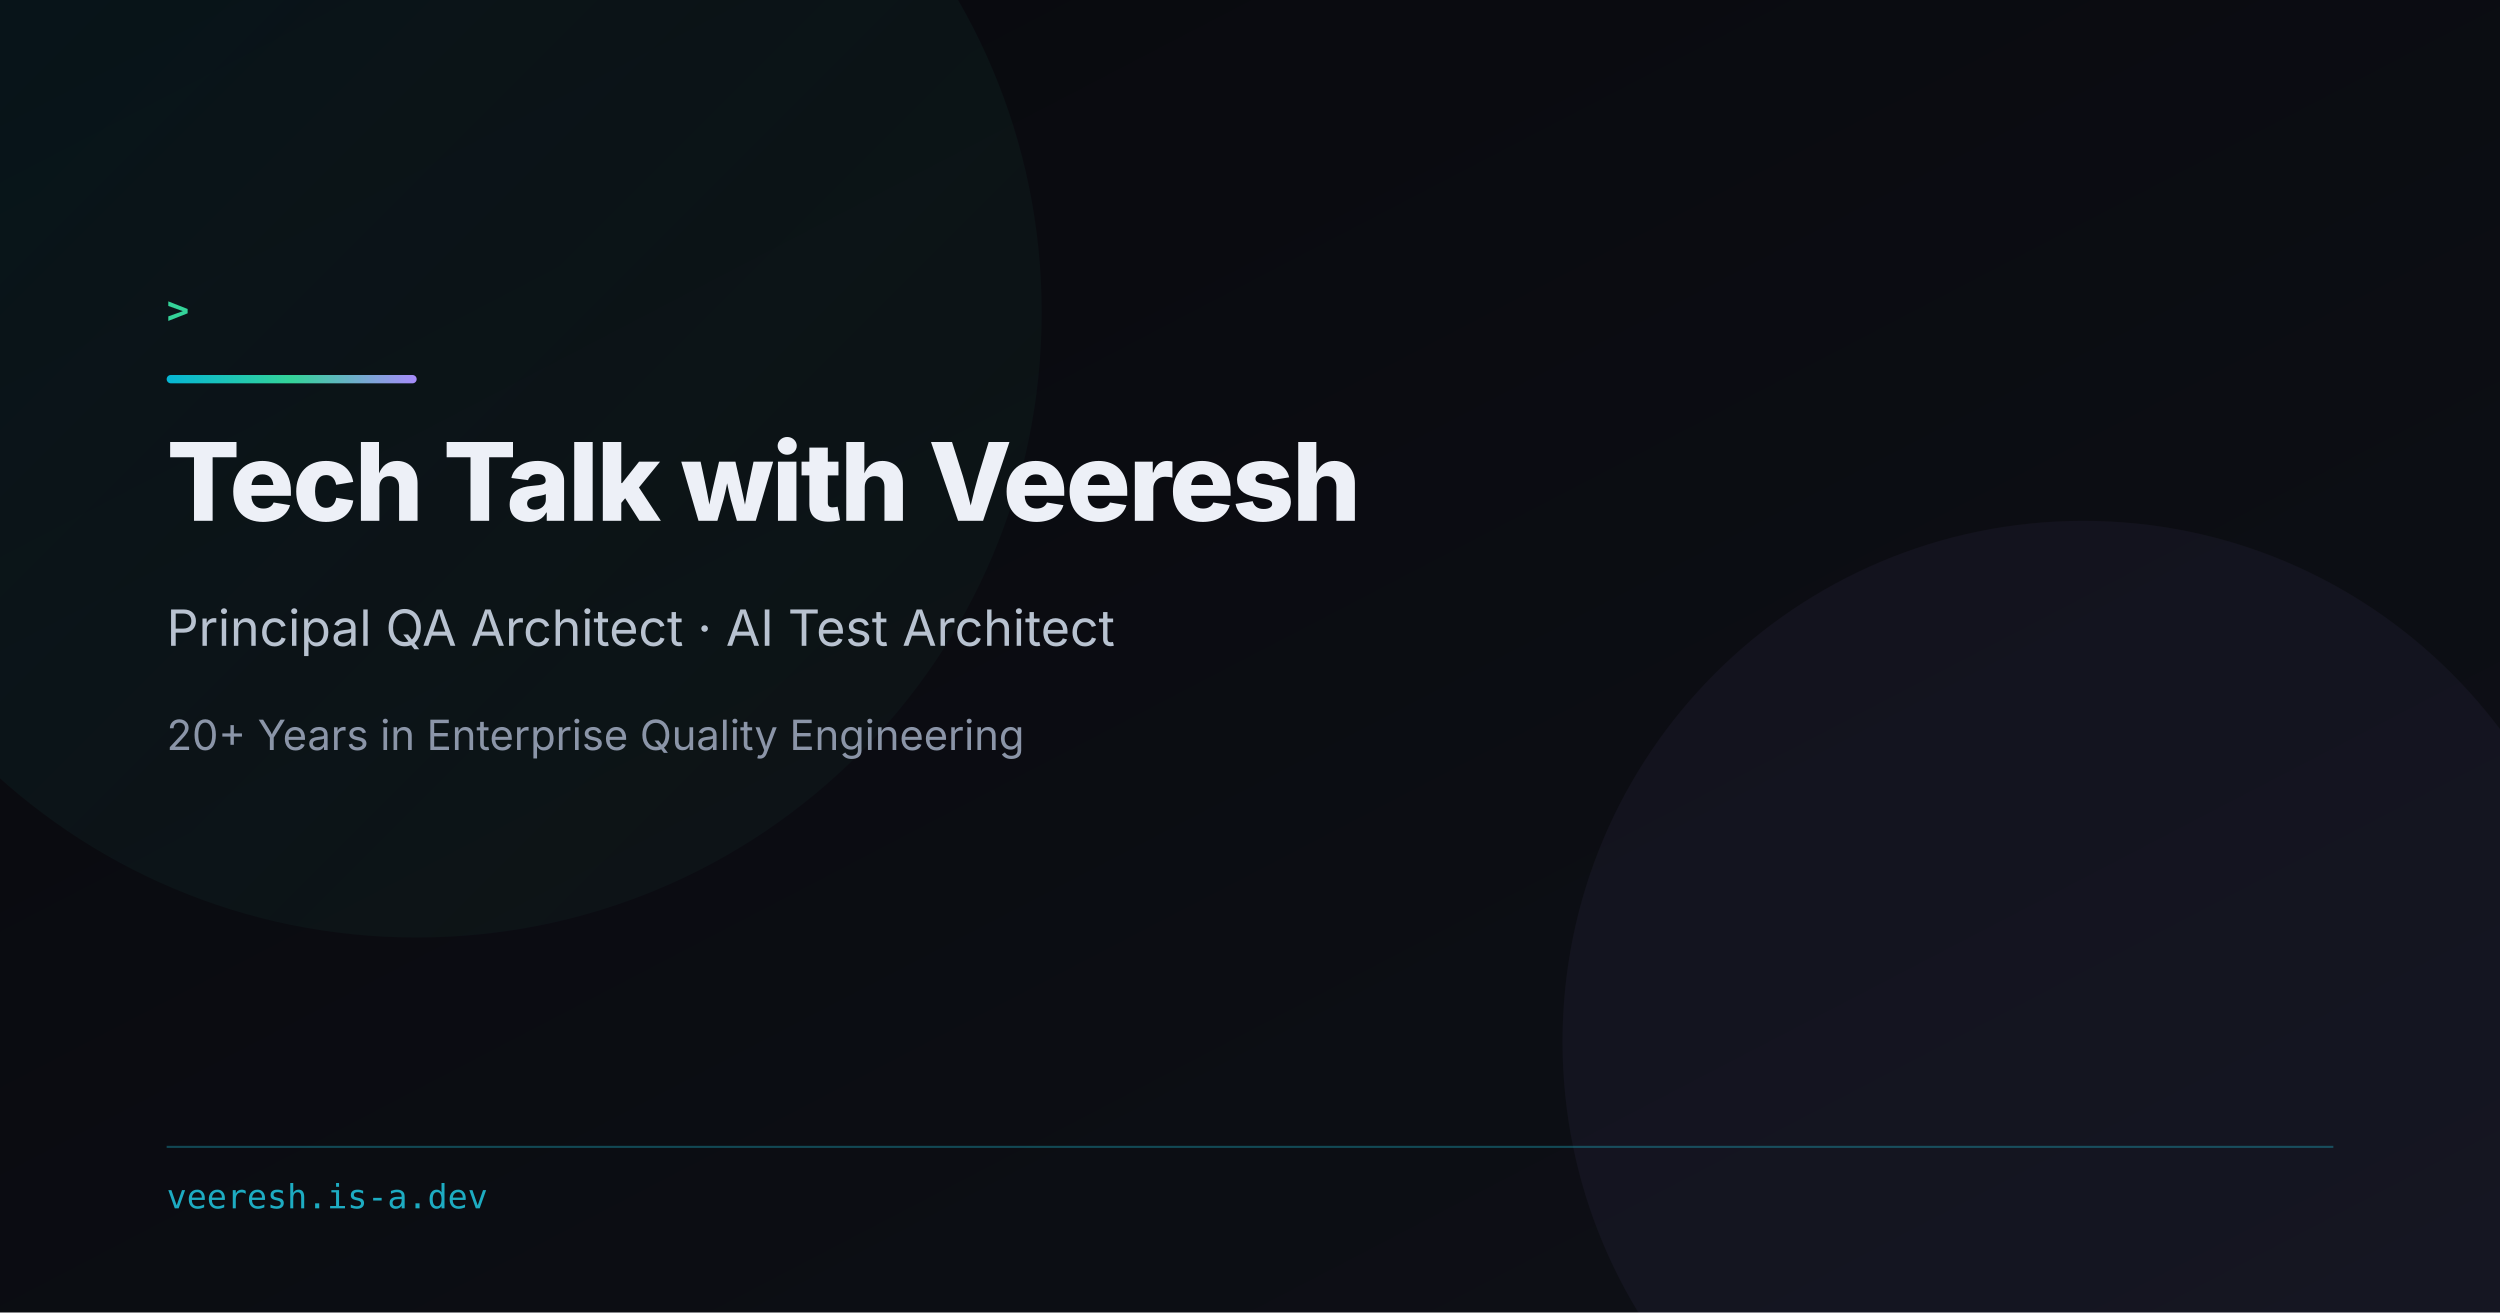
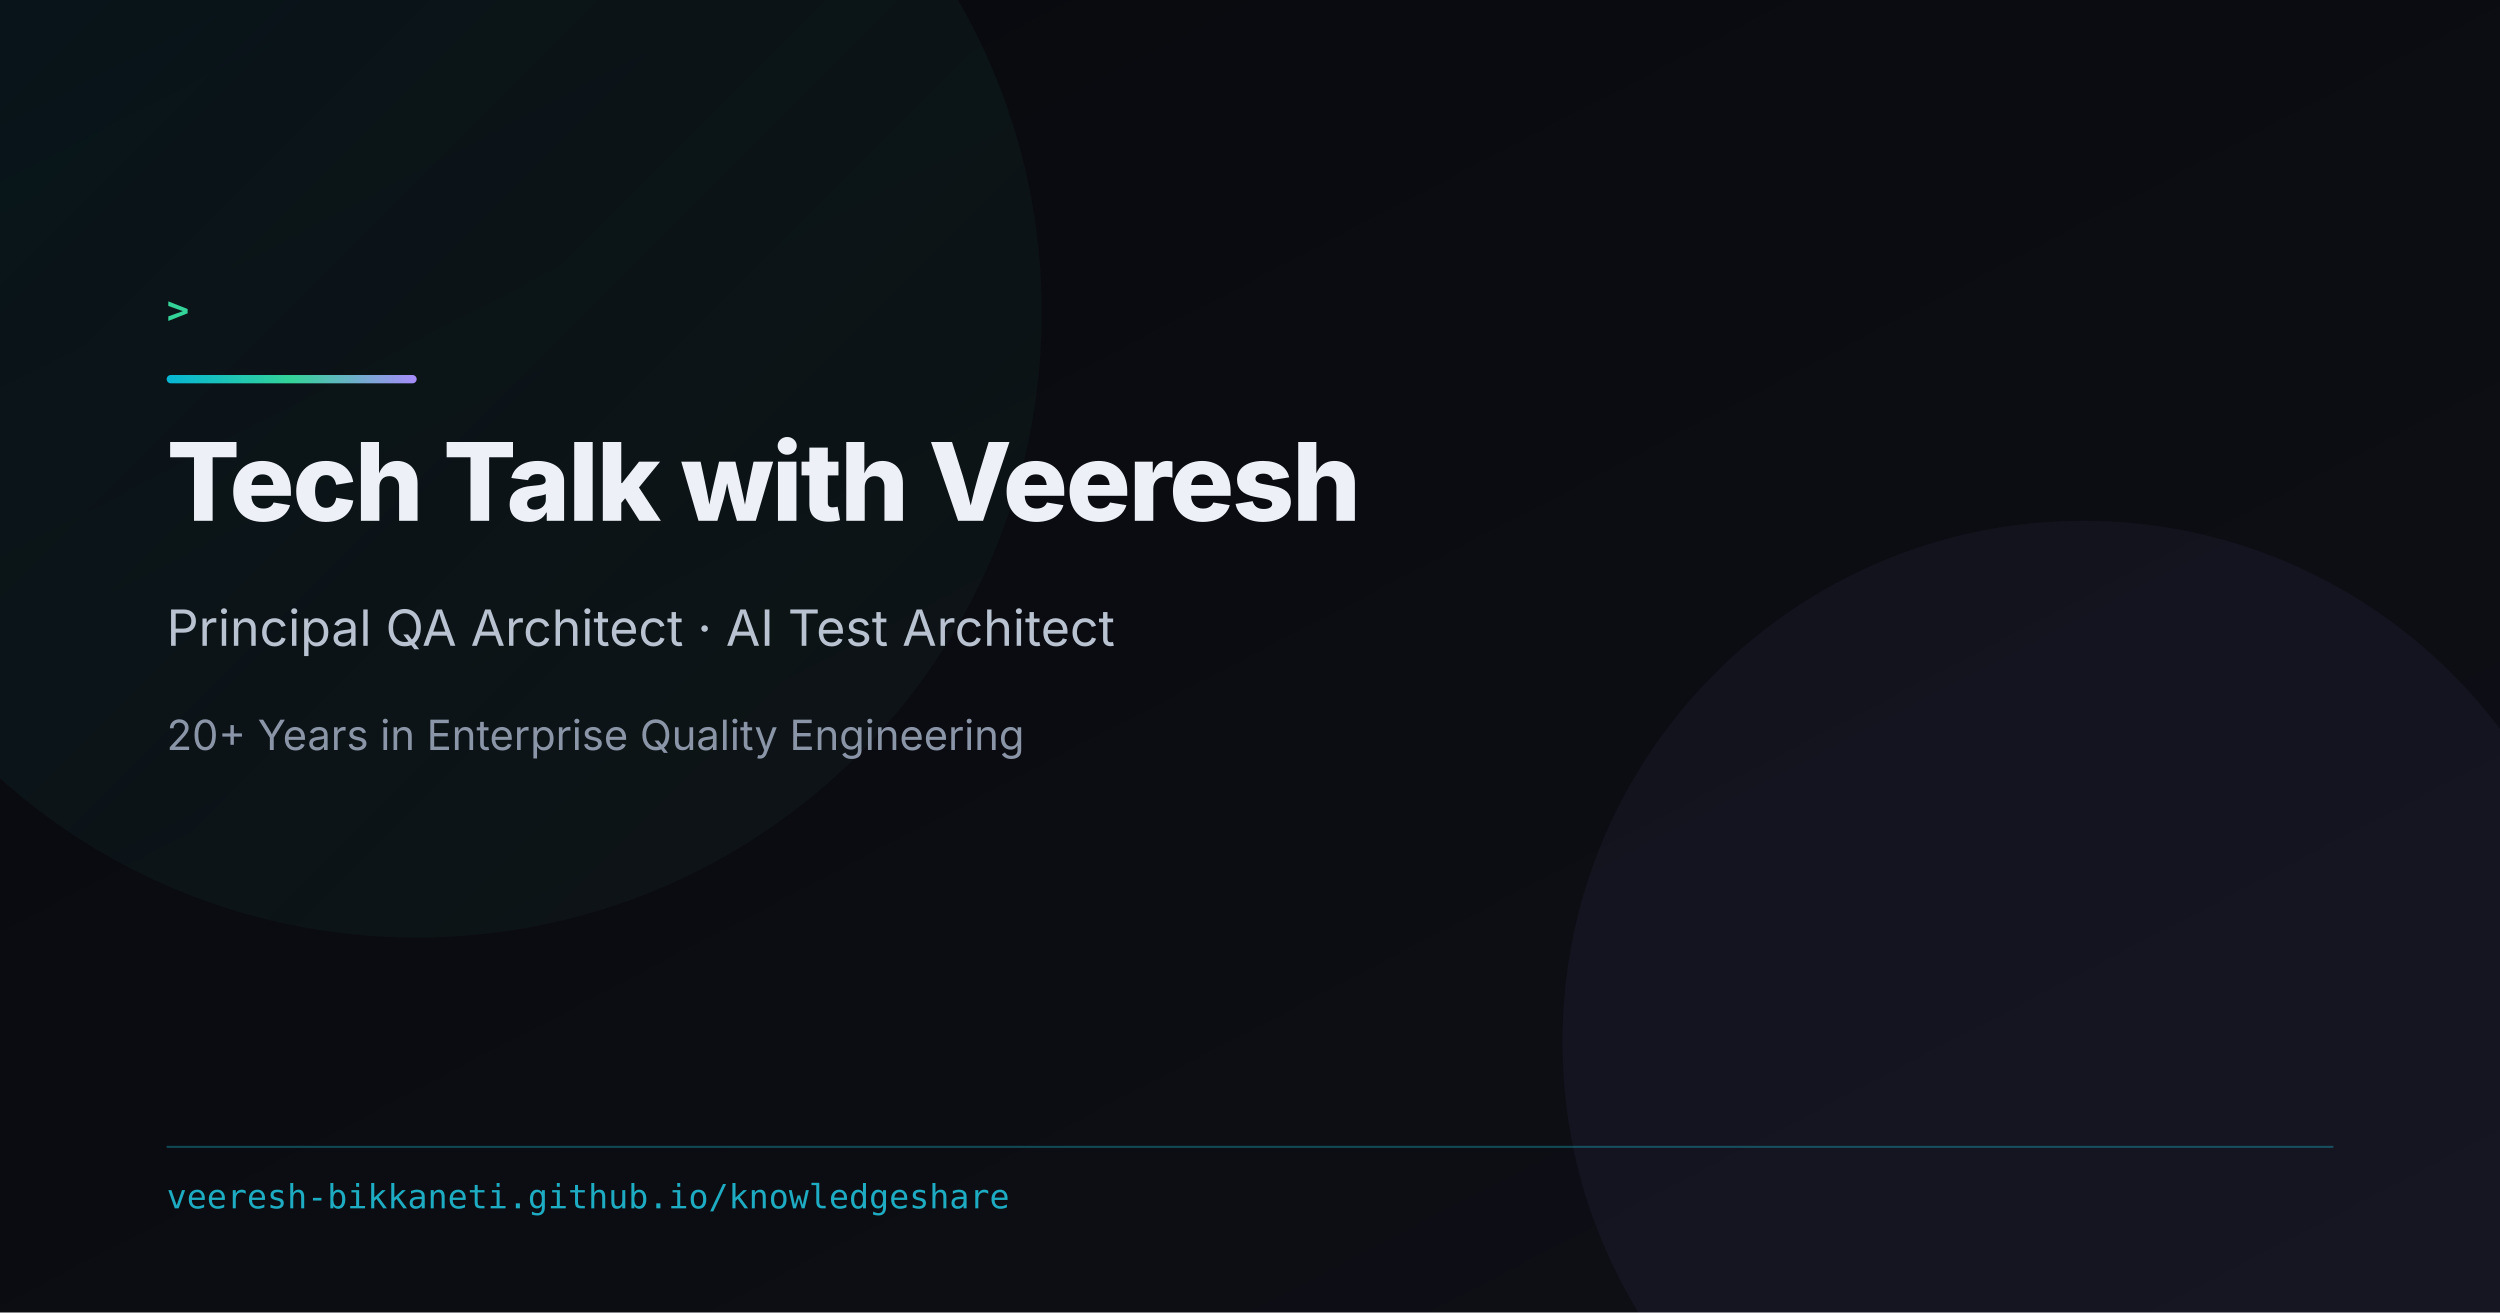
<svg xmlns="http://www.w3.org/2000/svg" width="1200" height="630" viewBox="0 0 1200 630">
  <defs>
    <linearGradient id="bg" x1="0%" y1="0%" x2="100%" y2="100%">
      <stop offset="0%" style="stop-color:#08090d" />
      <stop offset="100%" style="stop-color:#0e1017" />
    </linearGradient>
    <linearGradient id="accent" x1="0%" y1="0%" x2="100%" y2="0%">
      <stop offset="0%" style="stop-color:#06b6d4" />
      <stop offset="50%" style="stop-color:#34d399" />
      <stop offset="100%" style="stop-color:#a78bfa" />
    </linearGradient>
    <linearGradient id="glow" x1="0%" y1="0%" x2="100%" y2="100%">
      <stop offset="0%" style="stop-color:#06b6d4;stop-opacity:0.15" />
      <stop offset="100%" style="stop-color:#34d399;stop-opacity:0.05" />
    </linearGradient>
  </defs>
  <rect width="1200" height="630" fill="url(#bg)" />
  <circle cx="200" cy="150" r="300" fill="url(#glow)" opacity="0.5" />
  <circle cx="1000" cy="500" r="250" fill="#a78bfa" opacity="0.05" />
  <rect x="80" y="180" width="120" height="4" rx="2" fill="url(#accent)" />
  <text x="80" y="250" font-family="Inter, -apple-system, sans-serif" font-size="52" font-weight="800" fill="#edf0f7" letter-spacing="-1">Tech Talk with Veeresh</text>
  <text x="80" y="310" font-family="Inter, -apple-system, sans-serif" font-size="24" fill="#b8c2d0">Principal QA Architect · AI Test Architect</text>
  <text x="80" y="360" font-family="Inter, -apple-system, sans-serif" font-size="20" fill="#8b95a8">20+ Years in Enterprise Quality Engineering</text>
  <rect x="80" y="550" width="1040" height="1" fill="#22d3ee" opacity="0.3" />
-   <text x="80" y="580" font-family="JetBrains Mono, monospace" font-size="16" fill="#22d3ee" opacity="0.8">veeresh.is-a.dev</text>
+   <text x="80" y="580" font-family="JetBrains Mono, monospace" font-size="16" fill="#22d3ee" opacity="0.8">veeresh-bikkaneti.github.io/knowledgeshare</text>
  <text x="80" y="155" font-family="JetBrains Mono, monospace" font-size="18" fill="#34d399" font-weight="700">&gt;</text>
</svg>
